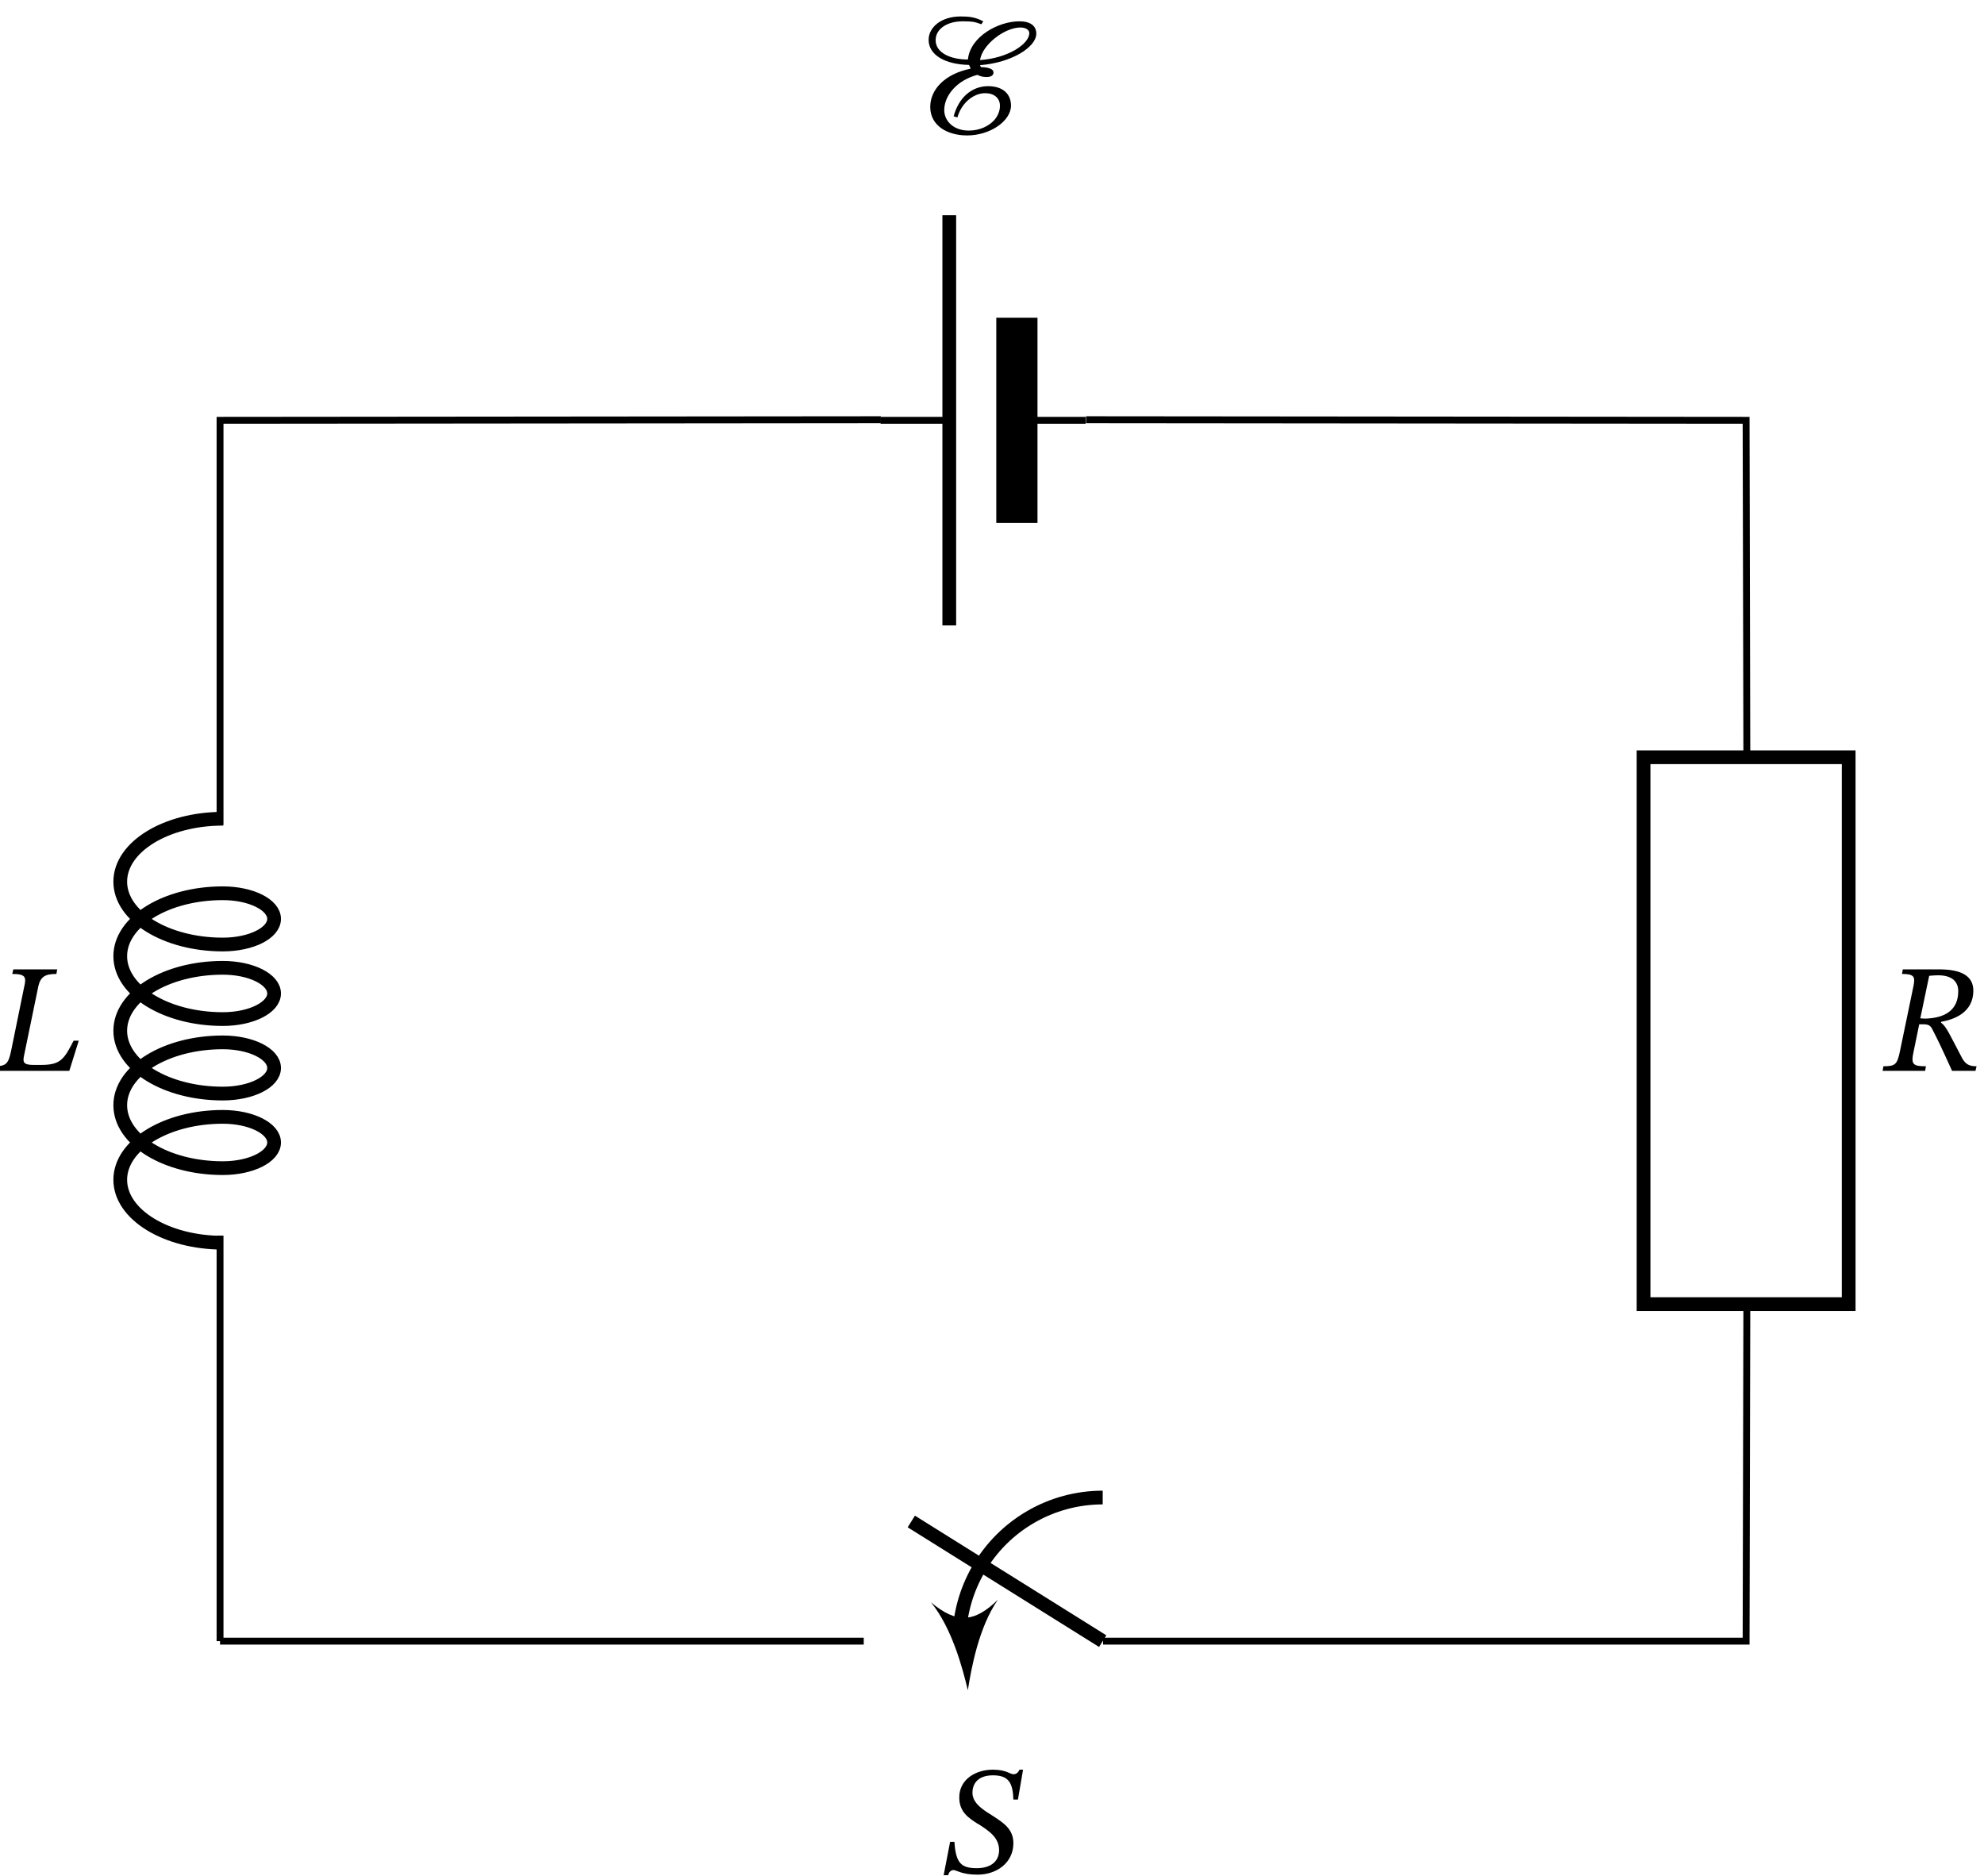
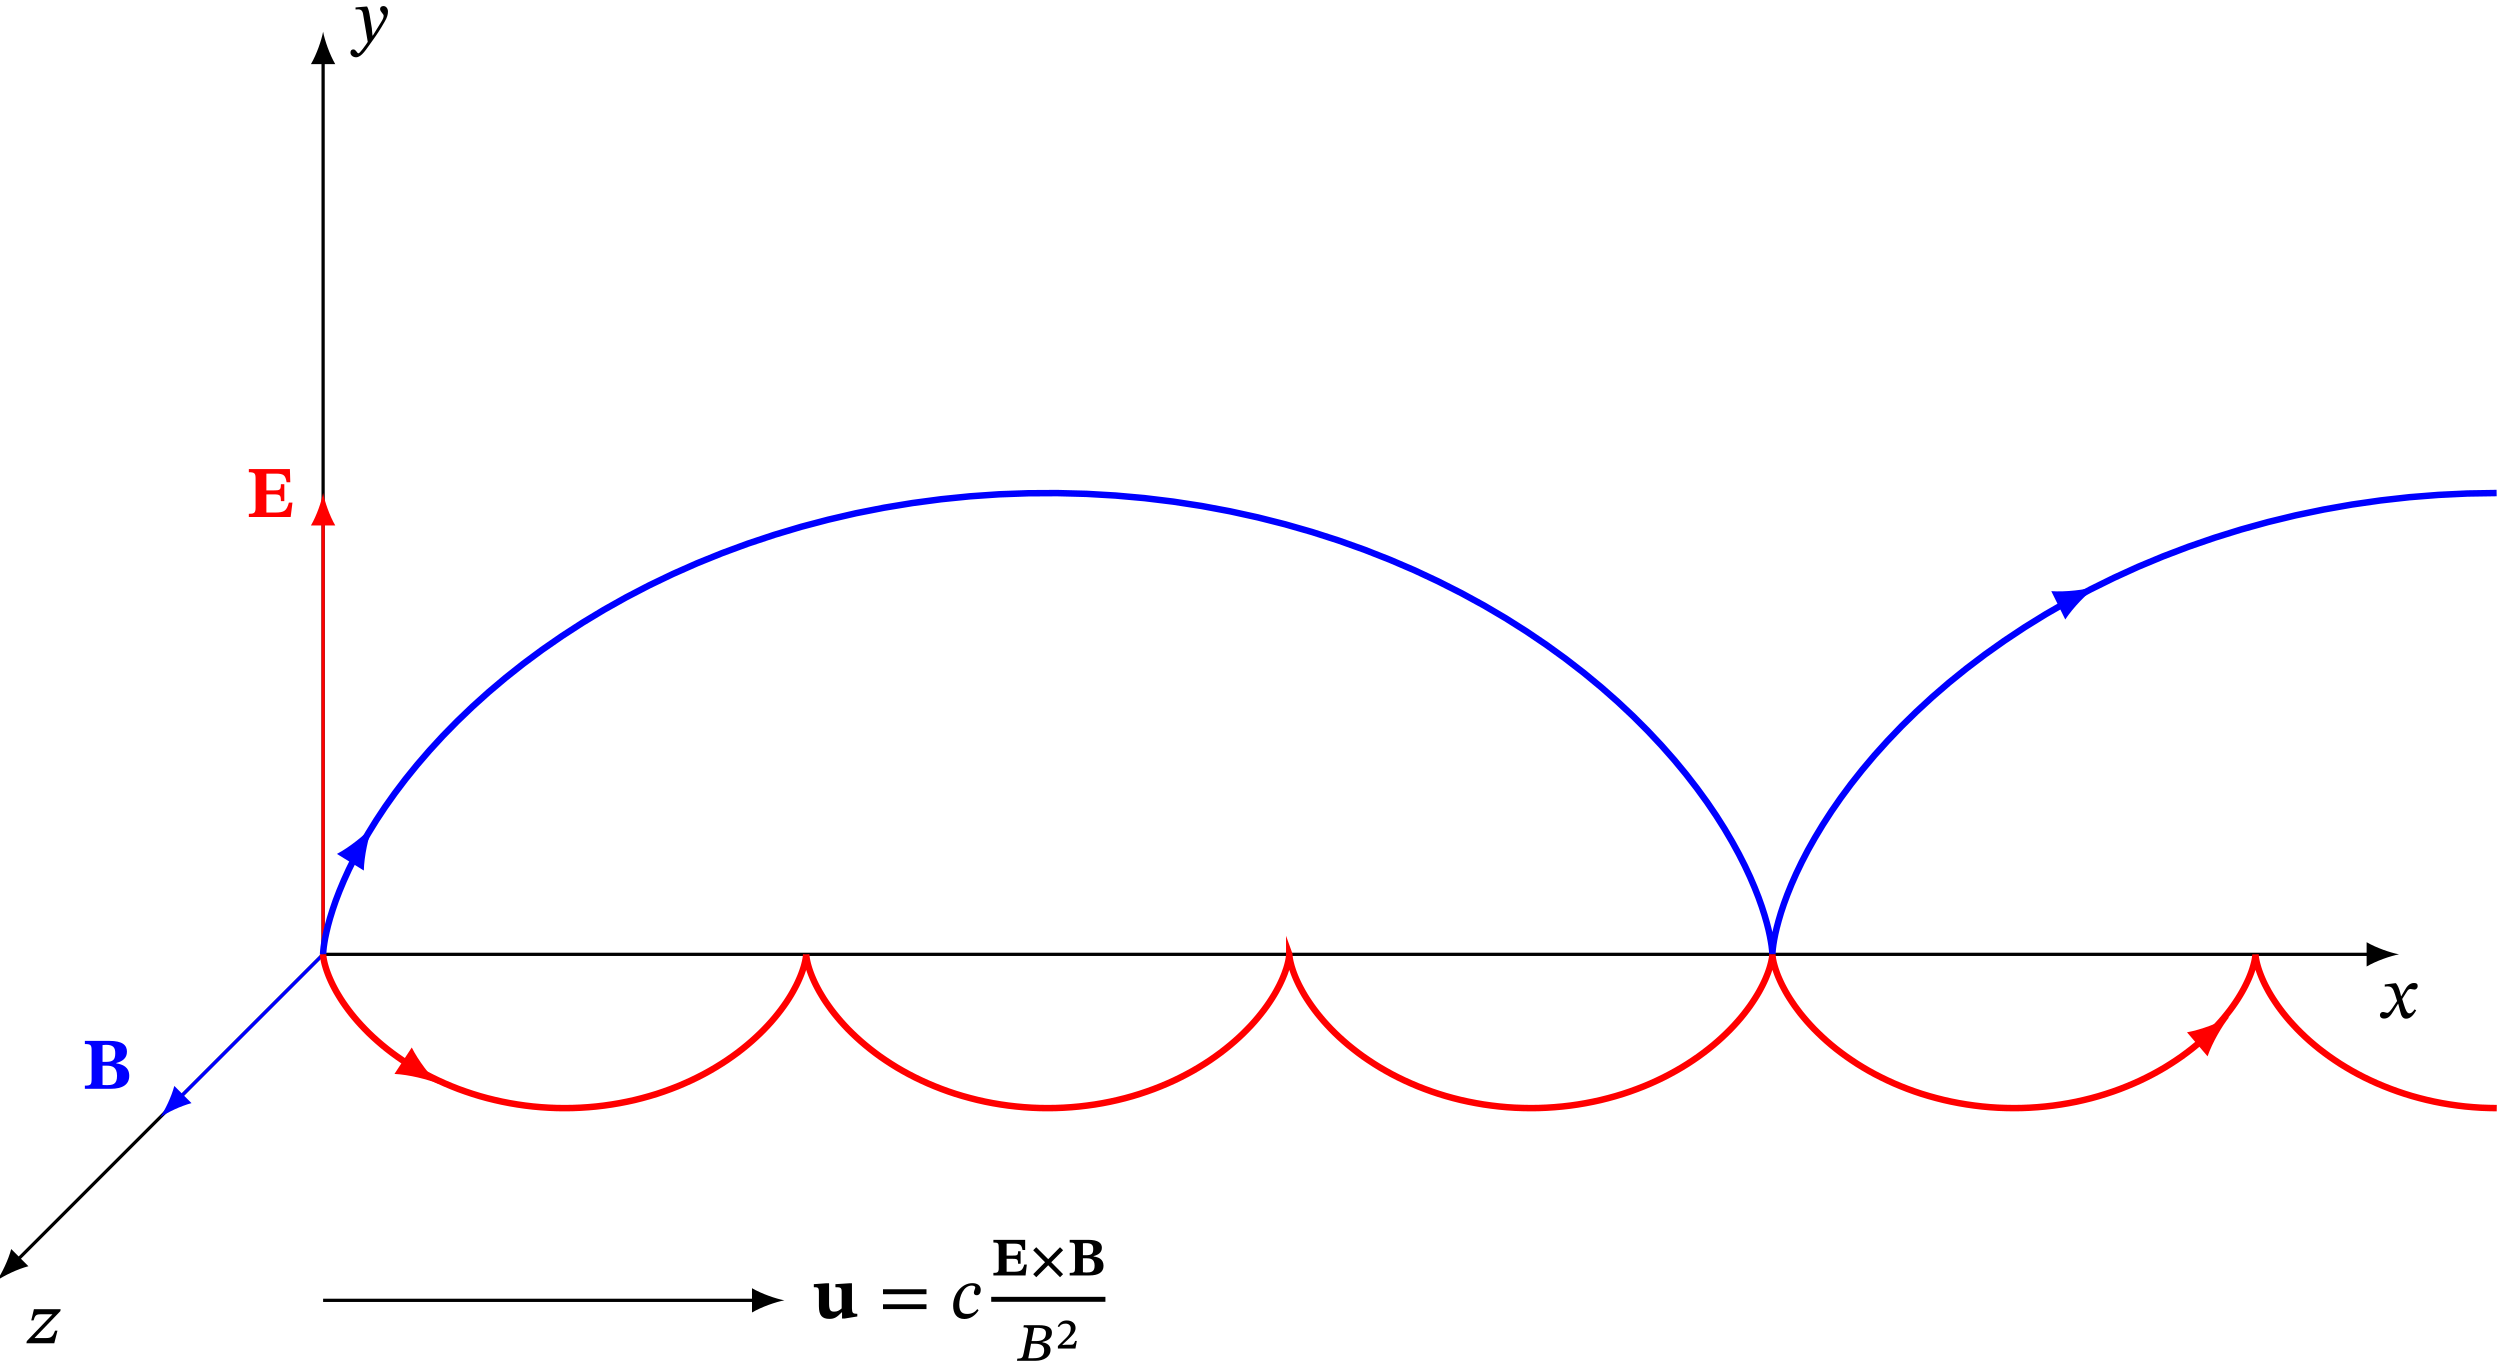
- <svg xmlns="http://www.w3.org/2000/svg" xmlns:xlink="http://www.w3.org/1999/xlink" width="115.164pt" height="108.892pt" viewBox="0 0 115.164 108.892" version="1.2">
+ <svg xmlns="http://www.w3.org/2000/svg" xmlns:xlink="http://www.w3.org/1999/xlink" width="307.231pt" height="167.482pt" viewBox="0 0 307.231 167.482" version="1.2">
  <defs>
    <g>
      <symbol overflow="visible" id="glyph0-0">
        <path style="stroke:none;" d="M 5.344 1.516 L 5.344 -7.047 L 0.094 -7.047 L 0.094 1.516 Z M 4.875 1.047 L 0.547 1.047 L 0.547 -6.578 L 4.875 -6.578 Z M 2.875 -1.531 L 2.875 -1.672 C 2.875 -2.641 4.312 -3.344 4.312 -4.656 C 4.312 -5.594 3.531 -6 2.656 -6 C 1.75 -6 1.125 -5.484 1.125 -4.766 C 1.125 -4.344 1.297 -4.141 1.594 -4.141 C 1.797 -4.141 1.984 -4.25 1.984 -4.531 C 1.984 -4.875 1.797 -4.875 1.797 -5.172 C 1.797 -5.453 2.047 -5.656 2.578 -5.656 C 3.141 -5.656 3.5 -5.344 3.5 -4.641 C 3.5 -3.25 2.516 -2.922 2.516 -1.766 L 2.516 -1.531 Z M 3.203 -0.438 C 3.203 -0.703 3.016 -0.953 2.703 -0.953 C 2.375 -0.953 2.172 -0.719 2.172 -0.438 C 2.172 -0.141 2.344 0.078 2.703 0.078 C 3.016 0.078 3.203 -0.141 3.203 -0.438 Z M 3.203 -0.438 " />
      </symbol>
      <symbol overflow="visible" id="glyph0-1">
-         <path style="stroke:none;" d="M 4.859 -1.75 L 4.562 -1.75 C 4.016 -0.703 3.828 -0.344 2.688 -0.344 L 2.266 -0.344 C 1.734 -0.344 1.594 -0.438 1.672 -0.828 L 2.5 -4.844 C 2.625 -5.484 2.922 -5.625 3.562 -5.625 L 3.609 -5.891 L 1.062 -5.891 L 1 -5.625 C 1.781 -5.625 1.828 -5.438 1.688 -4.859 L 0.922 -1.109 C 0.766 -0.391 0.625 -0.266 -0.062 -0.266 L -0.109 0 L 4.312 0 Z M 4.859 -1.75 " />
+         <path style="stroke:none;" d="M 2.25 -2.922 C 2.141 -3.625 2.078 -3.922 1.891 -4.266 L 1.75 -4.266 L 0.469 -4.156 L 0.469 -3.906 C 0.469 -3.906 0.656 -3.922 0.797 -3.922 C 1.344 -3.922 1.375 -3.484 1.438 -3.078 L 1.969 0.078 C 1.719 0.469 1 1.484 0.828 1.484 C 0.641 1.484 0.531 1 0.203 1 C -0.016 1 -0.156 1.125 -0.156 1.391 C -0.156 1.719 0.156 1.969 0.531 1.969 C 1.219 1.969 1.766 1 2.594 -0.141 C 3.062 -0.781 3.562 -1.547 4.047 -2.406 C 4.344 -2.891 4.453 -3.297 4.453 -3.641 C 4.453 -4.031 4.219 -4.328 3.891 -4.328 C 3.625 -4.328 3.484 -4.156 3.484 -3.969 C 3.484 -3.625 3.922 -3.375 3.922 -3.141 C 3.922 -2.938 3.844 -2.719 3.625 -2.375 L 2.594 -0.703 L 2.547 -0.703 L 2.469 -1.609 Z M 2.25 -2.922 " />
      </symbol>
      <symbol overflow="visible" id="glyph0-2">
-         <path style="stroke:none;" d="M 5.188 -4.656 C 5.188 -5.531 4.453 -5.891 3.203 -5.891 L 1.094 -5.891 L 1.047 -5.625 C 1.766 -5.625 1.812 -5.453 1.719 -4.953 L 0.922 -1.109 C 0.766 -0.359 0.641 -0.266 -0.031 -0.266 L -0.078 0 L 2.391 0 L 2.438 -0.266 C 1.672 -0.266 1.562 -0.375 1.719 -1.109 L 2.047 -2.703 L 2.25 -2.703 C 2.562 -2.703 2.688 -2.656 2.812 -2.406 C 3.094 -1.859 3.281 -1.484 3.953 0 L 5.312 0 L 5.375 -0.266 C 4.953 -0.266 4.75 -0.375 4.547 -0.719 C 3.812 -2.109 3.625 -2.578 3.312 -2.797 L 3.312 -2.844 C 4.094 -2.984 5.188 -3.391 5.188 -4.656 Z M 2.625 -5.516 C 2.828 -5.531 2.922 -5.547 3.141 -5.547 C 4.031 -5.547 4.312 -5.109 4.312 -4.625 C 4.312 -3.469 3.469 -3.062 2.391 -3.031 L 2.109 -3.047 Z M 2.625 -5.516 " />
+         <path style="stroke:none;" d="M 5.453 0 L 5.672 -1.766 L 5.234 -1.766 C 4.953 -0.781 4.703 -0.547 3.531 -0.547 L 2.469 -0.547 L 2.469 -2.781 L 3.281 -2.781 C 4.172 -2.781 4.25 -2.703 4.25 -1.953 L 4.672 -1.953 L 4.672 -4.031 L 4.25 -4.031 C 4.25 -3.328 4.172 -3.266 3.281 -3.266 L 2.469 -3.266 L 2.469 -5.328 L 3.656 -5.328 C 4.656 -5.328 4.812 -5.078 4.953 -4.266 L 5.406 -4.266 L 5.359 -5.891 L 0.312 -5.891 L 0.312 -5.5 C 1.047 -5.5 1.141 -5.359 1.141 -4.688 L 1.141 -1.125 C 1.141 -0.469 0.922 -0.391 0.312 -0.391 L 0.312 0 Z M 5.453 0 " />
      </symbol>
      <symbol overflow="visible" id="glyph0-3">
-         <path style="stroke:none;" d="M 4.531 -4.25 L 4.828 -5.984 L 4.625 -5.984 C 4.531 -5.797 4.422 -5.719 4.266 -5.719 C 4.078 -5.719 3.859 -5.984 3.078 -5.984 C 2.078 -5.984 1.125 -5.422 1.125 -4.375 C 1.125 -3.547 1.625 -3.203 2.219 -2.828 C 2.219 -2.828 2.219 -2.828 2.234 -2.828 C 2.859 -2.422 3.438 -2.047 3.438 -1.297 C 3.422 -0.594 2.875 -0.266 2.141 -0.266 C 1.234 -0.266 0.922 -0.562 0.844 -1.797 L 0.594 -1.797 L 0.219 0.141 L 0.484 0.141 C 0.516 -0.047 0.656 -0.156 0.781 -0.156 C 0.984 -0.156 1.25 0.109 2.188 0.109 C 3.297 0.109 4.266 -0.578 4.266 -1.719 C 4.266 -2.578 3.625 -2.938 2.984 -3.359 C 2.391 -3.719 1.891 -4.094 1.891 -4.641 C 1.891 -5.281 2.328 -5.656 3.078 -5.656 C 3.984 -5.656 4.234 -5.234 4.266 -4.25 Z M 4.531 -4.25 " />
+         <path style="stroke:none;" d="M 2.828 -2.672 L 2.797 -2.672 L 2.688 -3.125 C 2.562 -3.609 2.391 -4.016 2.172 -4.266 L 2.047 -4.266 L 0.797 -4.109 L 0.797 -3.844 C 0.797 -3.844 0.938 -3.875 1.078 -3.875 C 1.672 -3.891 1.828 -3.641 2.062 -2.891 L 2.312 -2.078 L 1.672 -1.125 C 1.312 -0.625 1.156 -0.625 1.125 -0.625 C 0.969 -0.625 0.75 -0.734 0.562 -0.734 C 0.344 -0.734 0.203 -0.531 0.203 -0.359 C 0.203 -0.141 0.344 0.078 0.719 0.078 C 1.266 0.078 1.562 -0.344 1.844 -0.812 L 2.422 -1.734 L 2.453 -1.734 L 2.688 -0.828 C 2.812 -0.25 3 0.094 3.422 0.094 C 4.031 0.094 4.406 -0.516 4.656 -0.922 L 4.469 -1.062 C 4.234 -0.734 4.062 -0.562 3.828 -0.562 C 3.547 -0.562 3.375 -0.891 3.125 -1.719 L 2.938 -2.328 L 3.484 -3.188 C 3.625 -3.438 3.766 -3.562 3.969 -3.562 C 4.078 -3.562 4.281 -3.484 4.438 -3.484 C 4.672 -3.484 4.844 -3.688 4.844 -3.906 C 4.844 -4.156 4.734 -4.297 4.391 -4.297 C 3.859 -4.297 3.5 -3.859 3.266 -3.422 Z M 2.828 -2.672 " />
+       </symbol>
+       <symbol overflow="visible" id="glyph0-4">
+         <path style="stroke:none;" d="M 3.922 -1.547 L 3.625 -1.547 C 3.344 -0.797 3.141 -0.641 2.516 -0.641 L 1.125 -0.641 L 1.125 -0.672 L 4.281 -3.953 L 4.312 -4.188 L 1.031 -4.188 L 0.703 -2.812 L 0.984 -2.812 C 1.172 -3.406 1.266 -3.562 1.844 -3.562 L 3.297 -3.562 L 3.297 -3.547 L 0.156 -0.266 L 0.109 0 L 3.531 0 Z M 3.922 -1.547 " />
+       </symbol>
+       <symbol overflow="visible" id="glyph0-5">
+         <path style="stroke:none;" d="M 3.484 0 C 4.953 0 5.766 -0.531 5.766 -1.594 C 5.766 -2.688 4.938 -3.016 4.172 -3.125 L 4.172 -3.172 C 4.938 -3.375 5.484 -3.766 5.484 -4.562 C 5.484 -5.359 4.953 -5.891 3.312 -5.891 L 0.312 -5.891 L 0.312 -5.5 C 1.016 -5.5 1.141 -5.406 1.141 -4.734 L 1.141 -1.203 C 1.141 -0.5 1.031 -0.391 0.312 -0.391 L 0.312 0 Z M 2.984 -0.453 C 2.797 -0.453 2.656 -0.453 2.484 -0.469 L 2.484 -2.844 L 3 -2.844 C 3.656 -2.844 4.266 -2.688 4.266 -1.594 C 4.266 -0.531 3.734 -0.453 2.984 -0.453 Z M 2.484 -5.375 C 2.656 -5.391 2.766 -5.406 2.906 -5.406 C 3.797 -5.406 4.047 -5.078 4.047 -4.375 C 4.047 -3.594 3.797 -3.312 2.922 -3.312 L 2.484 -3.312 Z M 2.484 -5.375 " />
+       </symbol>
+       <symbol overflow="visible" id="glyph0-6">
+         <path style="stroke:none;" d="M 2.016 0.094 C 2.625 0.094 2.938 -0.109 3.531 -0.719 L 3.562 -0.719 L 3.562 0.047 L 3.906 0.047 L 5.438 -0.203 L 5.438 -0.531 L 5.391 -0.531 C 4.906 -0.531 4.781 -0.641 4.781 -1.203 L 4.781 -4.281 L 4.438 -4.281 L 2.75 -4.172 L 2.75 -3.797 C 3.344 -3.797 3.516 -3.781 3.516 -3.25 L 3.516 -1.188 C 3.188 -0.922 2.984 -0.797 2.594 -0.797 C 2.219 -0.797 1.969 -0.891 1.969 -1.75 L 1.969 -4.281 L 1.578 -4.281 L 0.094 -4.172 L 0.094 -3.797 C 0.578 -3.797 0.719 -3.781 0.719 -3.219 L 0.719 -1.484 C 0.719 -0.312 1.125 0.094 2.016 0.094 Z M 2.016 0.094 " />
+       </symbol>
+       <symbol overflow="visible" id="glyph0-7">
+         <path style="stroke:none;" d="M 5.906 -2.938 L 5.906 -3.547 L 0.562 -3.547 L 0.562 -2.938 Z M 5.906 -1.109 L 5.906 -1.703 L 0.562 -1.703 L 0.562 -1.109 Z M 5.906 -1.109 " />
+       </symbol>
+       <symbol overflow="visible" id="glyph0-8">
+         <path style="stroke:none;" d="M 3.203 -1.109 C 2.938 -0.766 2.578 -0.516 1.969 -0.516 C 1.438 -0.516 0.984 -0.688 0.984 -1.656 C 0.984 -2.688 1.531 -4 2.516 -4 C 2.797 -4 2.953 -3.891 2.953 -3.766 C 2.953 -3.609 2.781 -3.359 2.781 -3.125 C 2.781 -2.938 2.906 -2.812 3.125 -2.812 C 3.453 -2.812 3.625 -3.109 3.625 -3.469 C 3.625 -4.047 3.172 -4.297 2.594 -4.297 C 1.312 -4.297 0.234 -3 0.234 -1.516 C 0.234 -0.609 0.641 0.109 1.609 0.109 C 2.406 0.109 3 -0.391 3.359 -0.969 Z M 3.203 -1.109 " />
      </symbol>
      <symbol overflow="visible" id="glyph1-0">
-         <path style="stroke:none;" d="" />
+         <path style="stroke:none;" d="M 3.562 1.016 L 3.562 -4.703 L 0.062 -4.703 L 0.062 1.016 Z M 3.25 0.688 L 0.359 0.688 L 0.359 -4.391 L 3.25 -4.391 Z M 1.922 -1.016 L 1.922 -1.109 C 1.922 -1.766 2.875 -2.234 2.875 -3.109 C 2.875 -3.734 2.359 -4 1.766 -4 C 1.172 -4 0.75 -3.656 0.75 -3.172 C 0.75 -2.891 0.875 -2.766 1.062 -2.766 C 1.203 -2.766 1.328 -2.844 1.328 -3.016 C 1.328 -3.25 1.203 -3.25 1.203 -3.453 C 1.203 -3.641 1.359 -3.781 1.719 -3.781 C 2.094 -3.781 2.344 -3.562 2.344 -3.094 C 2.344 -2.172 1.672 -1.953 1.672 -1.172 L 1.672 -1.016 Z M 2.141 -0.281 C 2.141 -0.469 2.016 -0.641 1.812 -0.641 C 1.578 -0.641 1.453 -0.484 1.453 -0.281 C 1.453 -0.094 1.562 0.047 1.797 0.047 C 2.016 0.047 2.141 -0.094 2.141 -0.281 Z M 2.141 -0.281 " />
      </symbol>
      <symbol overflow="visible" id="glyph1-1">
-         <path style="stroke:none;" d="M 4.156 -6.484 C 3.672 -6.734 3.328 -6.766 2.844 -6.766 C 1.719 -6.766 0.984 -6.141 0.984 -5.406 C 0.984 -4.531 1.938 -3.984 3.312 -3.953 C 3.359 -3.953 3.375 -3.812 3.422 -3.75 L 3.422 -3.734 C 1.938 -3.438 1.078 -2.531 1.078 -1.516 C 1.078 -0.422 2.078 0.141 3.219 0.141 C 4.562 0.141 5.766 -0.703 5.766 -1.594 C 5.766 -2.234 5.328 -2.719 4.438 -2.719 C 3.469 -2.719 2.719 -2.031 2.438 -0.969 L 2.656 -0.906 C 2.891 -1.75 3.594 -2.312 4.266 -2.312 C 4.781 -2.312 5.125 -2.031 5.125 -1.578 C 5.125 -1.297 5.016 -1 4.781 -0.734 C 4.469 -0.406 3.969 -0.141 3.312 -0.141 C 2.406 -0.141 1.891 -0.719 1.891 -1.328 C 1.891 -2.172 2.625 -3.062 3.812 -3.375 C 3.969 -3.297 4.125 -3.25 4.344 -3.25 C 4.578 -3.25 4.75 -3.328 4.75 -3.516 C 4.75 -3.719 4.469 -3.812 4.016 -3.828 C 4 -3.859 3.984 -3.891 3.969 -3.938 C 5.797 -4.078 7.234 -4.984 7.234 -5.766 C 7.234 -6.234 6.875 -6.484 6.25 -6.484 C 5.031 -6.484 3.391 -5.594 3.266 -4.266 C 2.25 -4.266 1.391 -4.656 1.391 -5.391 C 1.391 -6.016 2.016 -6.484 2.969 -6.484 C 3.516 -6.484 3.672 -6.453 4.047 -6.312 Z M 6.828 -5.797 C 6.828 -5.172 5.594 -4.344 3.969 -4.234 C 4.094 -5.125 5.391 -6.125 6.312 -6.125 C 6.609 -6.125 6.828 -6 6.828 -5.797 Z M 6.828 -5.797 " />
+         <path style="stroke:none;" d="M 4.219 0 L 4.375 -1.344 L 4.062 -1.344 C 3.844 -0.625 3.656 -0.453 2.719 -0.453 L 1.891 -0.453 L 1.891 -2.047 L 2.531 -2.047 C 3.219 -2.047 3.297 -2 3.297 -1.438 L 3.609 -1.438 L 3.609 -2.969 L 3.297 -2.969 C 3.297 -2.453 3.219 -2.438 2.531 -2.438 L 1.891 -2.438 L 1.891 -3.906 L 2.828 -3.906 C 3.609 -3.906 3.734 -3.703 3.844 -3.125 L 4.172 -3.125 L 4.172 -4.375 L 0.266 -4.375 L 0.266 -4.047 C 0.844 -4.047 0.922 -3.953 0.922 -3.453 L 0.922 -0.859 C 0.922 -0.375 0.75 -0.312 0.266 -0.312 L 0.266 0 Z M 4.219 0 " />
+       </symbol>
+       <symbol overflow="visible" id="glyph1-2">
+         <path style="stroke:none;" d="M 0.562 -3.094 L 2.016 -1.625 L 0.562 -0.156 L 0.938 0.219 L 2.406 -1.25 L 3.859 0.219 L 4.234 -0.156 L 2.781 -1.625 L 4.234 -3.094 L 3.859 -3.469 L 2.406 -2 L 0.938 -3.469 Z M 0.562 -3.094 " />
+       </symbol>
+       <symbol overflow="visible" id="glyph1-3">
+         <path style="stroke:none;" d="M 2.688 0 C 3.797 0 4.422 -0.391 4.422 -1.172 C 4.422 -2.016 3.797 -2.25 3.203 -2.328 L 3.203 -2.375 C 3.781 -2.531 4.219 -2.812 4.219 -3.406 C 4.219 -3.969 3.797 -4.375 2.531 -4.375 L 0.266 -4.375 L 0.266 -4.047 C 0.812 -4.047 0.922 -3.984 0.922 -3.484 L 0.922 -0.906 C 0.922 -0.391 0.828 -0.312 0.266 -0.312 L 0.266 0 Z M 2.297 -0.359 C 2.156 -0.359 2.031 -0.375 1.891 -0.391 L 1.891 -2.109 L 2.312 -2.109 C 2.844 -2.109 3.328 -2.016 3.328 -1.188 C 3.328 -0.438 2.891 -0.359 2.297 -0.359 Z M 1.891 -3.953 C 2.031 -3.969 2.125 -3.969 2.234 -3.969 C 2.953 -3.969 3.156 -3.766 3.156 -3.25 C 3.156 -2.672 2.969 -2.484 2.25 -2.484 L 1.891 -2.484 Z M 1.891 -3.953 " />
+       </symbol>
+       <symbol overflow="visible" id="glyph1-4">
+         <path style="stroke:none;" d="M 3.219 -2.328 C 3.906 -2.469 4.375 -2.766 4.375 -3.469 C 4.375 -4.062 3.891 -4.375 2.781 -4.375 L 0.922 -4.375 L 0.875 -4.109 C 1.406 -4.109 1.516 -4.047 1.406 -3.484 L 0.906 -0.938 C 0.797 -0.359 0.688 -0.266 0.125 -0.266 L 0.078 0 L 2.328 0 C 3.422 0 4.203 -0.516 4.203 -1.344 C 4.203 -1.922 3.719 -2.203 3.219 -2.266 Z M 1.812 -2.094 L 2.359 -2.094 C 2.938 -2.094 3.422 -1.891 3.422 -1.312 C 3.422 -0.359 2.609 -0.312 2.016 -0.312 L 1.469 -0.312 Z M 1.875 -2.422 L 2.188 -4.047 L 2.625 -4.047 C 3.266 -4.047 3.641 -3.875 3.641 -3.422 C 3.641 -2.859 3.422 -2.422 2.406 -2.422 Z M 1.875 -2.422 " />
+       </symbol>
+       <symbol overflow="visible" id="glyph2-0">
+         <path style="stroke:none;" d="M 2.969 0.844 L 2.969 -3.906 L 0.047 -3.906 L 0.047 0.844 Z M 2.703 0.578 L 0.297 0.578 L 0.297 -3.656 L 2.703 -3.656 Z M 1.594 -0.844 L 1.594 -0.922 C 1.594 -1.469 2.391 -1.859 2.391 -2.594 C 2.391 -3.109 1.969 -3.328 1.469 -3.328 C 0.969 -3.328 0.625 -3.047 0.625 -2.641 C 0.625 -2.406 0.719 -2.297 0.875 -2.297 C 1 -2.297 1.109 -2.359 1.109 -2.516 C 1.109 -2.703 1 -2.719 1 -2.875 C 1 -3.031 1.141 -3.141 1.438 -3.141 C 1.75 -3.141 1.953 -2.969 1.953 -2.578 C 1.953 -1.812 1.391 -1.625 1.391 -0.984 L 1.391 -0.844 Z M 1.781 -0.234 C 1.781 -0.391 1.688 -0.531 1.5 -0.531 C 1.328 -0.531 1.219 -0.406 1.219 -0.234 C 1.219 -0.078 1.312 0.047 1.5 0.047 C 1.688 0.047 1.781 -0.078 1.781 -0.234 Z M 1.781 -0.234 " />
+       </symbol>
+       <symbol overflow="visible" id="glyph2-1">
+         <path style="stroke:none;" d="M 2.594 -0.938 L 2.391 -0.938 C 2.25 -0.578 2.188 -0.469 1.891 -0.469 L 1.25 -0.469 L 0.828 -0.438 L 0.828 -0.484 L 1.453 -1.062 C 2.031 -1.609 2.438 -2 2.438 -2.516 C 2.438 -3.109 1.984 -3.453 1.344 -3.453 C 0.797 -3.453 0.438 -3.156 0.25 -2.719 L 0.406 -2.641 C 0.578 -2.922 0.828 -3.062 1.219 -3.062 C 1.625 -3.062 1.844 -2.812 1.844 -2.484 C 1.844 -1.875 1.578 -1.578 0.953 -0.984 L 0.266 -0.312 L 0.266 0 L 2.422 0 Z M 2.594 -0.938 " />
      </symbol>
    </g>
    <clipPath id="clip1">
-       <path d="M 109 56 L 114.746 56 L 114.746 63 L 109 63 Z M 109 56 " />
+       <path d="M 124 162 L 130 162 L 130 167.223 L 124 167.223 Z M 124 162 " />
    </clipPath>
    <clipPath id="clip2">
-       <path d="M 54 102 L 60 102 L 60 108.84 L 54 108.84 Z M 54 102 " />
+       <path d="M 28 49 L 306.848 49 L 306.848 129 L 28 129 Z M 28 49 " />
+     </clipPath>
+     <clipPath id="clip3">
+       <path d="M 28 106 L 306.848 106 L 306.848 148 L 28 148 Z M 28 106 " />
    </clipPath>
  </defs>
  <g id="surface1">
-     <path style="fill:none;stroke-width:0.399;stroke-linecap:butt;stroke-linejoin:miter;stroke:rgb(0%,0%,0%);stroke-opacity:1;stroke-miterlimit:10;" d="M 0 -0.002 L 0 23.537 M 0 47.362 L 0 70.866 L 38.356 70.901 M 50.266 70.901 L 88.582 70.866 L 88.625 51.33 M 88.625 19.569 L 88.582 -0.002 L 51.258 -0.002 M 37.364 -0.002 L 0 -0.002 Z M 37.364 -0.002 " transform="matrix(1,0,0,-1,12.773,95.264)" />
-     <path style="fill:none;stroke-width:0.797;stroke-linecap:butt;stroke-linejoin:bevel;stroke:rgb(0%,0%,0%);stroke-opacity:1;stroke-miterlimit:10;" d="M 0.161 23.127 C -3.128 23.127 -5.793 24.764 -5.793 26.78 C -5.793 28.795 -3.128 30.432 0.161 30.432 C 1.801 30.432 3.137 29.764 3.137 28.944 C 3.137 28.123 1.801 27.455 0.161 27.455 C -3.128 27.455 -5.793 29.088 -5.793 31.108 C -5.793 33.123 -3.128 34.756 0.161 34.756 C 1.801 34.756 3.137 34.092 3.137 33.268 C 3.137 32.448 1.801 31.784 0.161 31.784 C -3.128 31.784 -5.793 33.416 -5.793 35.432 C -5.793 37.452 -3.128 39.084 0.161 39.084 C 1.801 39.084 3.137 38.416 3.137 37.596 C 3.137 36.776 1.801 36.108 0.161 36.108 C -3.128 36.108 -5.793 37.744 -5.793 39.76 C -5.793 41.776 -3.128 43.412 0.161 43.412 C 1.801 43.412 3.137 42.744 3.137 41.924 C 3.137 41.1 1.801 40.436 0.161 40.436 C -3.128 40.436 -5.793 42.069 -5.793 44.084 C -5.793 46.104 -3.128 47.737 0.161 47.737 " transform="matrix(1,0,0,-1,12.773,95.264)" />
+     <path style="fill:none;stroke-width:0.399;stroke-linecap:butt;stroke-linejoin:miter;stroke:rgb(0%,0%,0%);stroke-opacity:1;stroke-miterlimit:10;" d="M 0.002 0.001 L 0.002 109.798 " transform="matrix(1,0,0,-1,39.7055,117.282)" />
+     <path style=" stroke:none;fill-rule:nonzero;fill:rgb(0%,0%,0%);fill-opacity:1;" d="M 39.707 3.895 C 39.508 4.957 38.91 6.688 38.211 7.883 L 41.199 7.883 C 40.504 6.688 39.906 4.957 39.707 3.895 " />
    <g style="fill:rgb(0%,0%,0%);fill-opacity:1;">
-       <use xlink:href="#glyph0-1" x="-0.288" y="62.161" />
+       <use xlink:href="#glyph0-1" x="43.225" y="5.071" />
    </g>
-     <path style="fill:none;stroke-width:0.399;stroke-linecap:butt;stroke-linejoin:miter;stroke:rgb(0%,0%,0%);stroke-opacity:1;stroke-miterlimit:10;" d="M 46.254 70.866 L 50.243 70.866 M 42.329 70.866 L 38.34 70.866 " transform="matrix(1,0,0,-1,12.773,95.264)" />
-     <path style="fill:none;stroke-width:0.797;stroke-linecap:butt;stroke-linejoin:miter;stroke:rgb(0%,0%,0%);stroke-opacity:1;stroke-miterlimit:10;" d="M 42.329 82.772 L 42.329 58.959 " transform="matrix(1,0,0,-1,12.773,95.264)" />
-     <path style="fill:none;stroke-width:2.391;stroke-linecap:butt;stroke-linejoin:miter;stroke:rgb(0%,0%,0%);stroke-opacity:1;stroke-miterlimit:10;" d="M 46.254 76.819 L 46.254 64.912 " transform="matrix(1,0,0,-1,12.773,95.264)" />
+     <path style="fill:none;stroke-width:0.399;stroke-linecap:butt;stroke-linejoin:miter;stroke:rgb(100%,0%,0%);stroke-opacity:1;stroke-miterlimit:10;" d="M 0.002 0.001 L 0.002 53.106 " transform="matrix(1,0,0,-1,39.7055,117.282)" />
+     <path style=" stroke:none;fill-rule:nonzero;fill:rgb(100%,0%,0%);fill-opacity:1;" d="M 39.707 60.59 C 39.508 61.652 38.91 63.379 38.211 64.574 L 41.199 64.574 C 40.504 63.379 39.906 61.652 39.707 60.59 " />
+     <g style="fill:rgb(100%,0%,0%);fill-opacity:1;">
+       <use xlink:href="#glyph0-2" x="30.268" y="63.535" />
+     </g>
+     <path style="fill:none;stroke-width:0.399;stroke-linecap:butt;stroke-linejoin:miter;stroke:rgb(0%,0%,0%);stroke-opacity:1;stroke-miterlimit:10;" d="M 0.002 0.001 L 251.533 0.001 " transform="matrix(1,0,0,-1,39.7055,117.282)" />
+     <path style=" stroke:none;fill-rule:nonzero;fill:rgb(0%,0%,0%);fill-opacity:1;" d="M 294.824 117.281 C 293.762 117.082 292.035 116.484 290.84 115.789 L 290.84 118.777 C 292.035 118.078 293.762 117.48 294.824 117.281 " />
    <g style="fill:rgb(0%,0%,0%);fill-opacity:1;">
-       <use xlink:href="#glyph1-1" x="52.919" y="7.721" />
+       <use xlink:href="#glyph0-3" x="292.272" y="125.097" />
    </g>
-     <path style="fill:none;stroke-width:0.797;stroke-linecap:butt;stroke-linejoin:miter;stroke:rgb(0%,0%,0%);stroke-opacity:1;stroke-miterlimit:10;" d="M 82.629 19.561 L 82.629 51.307 L 94.536 51.307 L 94.536 19.561 Z M 82.629 19.561 " transform="matrix(1,0,0,-1,12.773,95.264)" />
+     <path style="fill:none;stroke-width:0.399;stroke-linecap:butt;stroke-linejoin:miter;stroke:rgb(0%,0%,0%);stroke-opacity:1;stroke-miterlimit:10;" d="M 0.002 0.001 L -37.553 -37.55 " transform="matrix(1,0,0,-1,39.7055,117.282)" />
+     <path style=" stroke:none;fill-rule:nonzero;fill:rgb(0%,0%,0%);fill-opacity:1;" d="M -0.383 157.371 C 0.512 156.758 2.152 155.961 3.492 155.609 L 1.379 153.496 C 1.027 154.832 0.227 156.477 -0.383 157.371 " />
+     <g style="fill:rgb(0%,0%,0%);fill-opacity:1;">
+       <use xlink:href="#glyph0-4" x="3.138" y="165.078" />
+     </g>
+     <path style="fill:none;stroke-width:0.399;stroke-linecap:butt;stroke-linejoin:miter;stroke:rgb(0%,0%,100%);stroke-opacity:1;stroke-miterlimit:10;" d="M 0.002 0.001 L -17.506 -17.507 " transform="matrix(1,0,0,-1,39.7055,117.282)" />
+     <path style=" stroke:none;fill-rule:nonzero;fill:rgb(0%,0%,100%);fill-opacity:1;" d="M 19.66 137.324 C 20.555 136.715 22.199 135.918 23.535 135.566 L 21.422 133.453 C 21.07 134.789 20.273 136.434 19.66 137.324 " />
+     <g style="fill:rgb(0%,0%,100%);fill-opacity:1;">
+       <use xlink:href="#glyph0-5" x="10.117" y="133.807" />
+     </g>
+     <path style="fill:none;stroke-width:0.399;stroke-linecap:butt;stroke-linejoin:miter;stroke:rgb(0%,0%,0%);stroke-opacity:1;stroke-miterlimit:10;" d="M 0.002 -42.519 L 53.107 -42.519 " transform="matrix(1,0,0,-1,39.7055,117.282)" />
+     <path style=" stroke:none;fill-rule:nonzero;fill:rgb(0%,0%,0%);fill-opacity:1;" d="M 96.398 159.801 C 95.336 159.602 93.609 159.004 92.414 158.309 L 92.414 161.297 C 93.609 160.598 95.336 160 96.398 159.801 " />
+     <g style="fill:rgb(0%,0%,0%);fill-opacity:1;">
+       <use xlink:href="#glyph0-6" x="99.918" y="161.987" />
+     </g>
+     <g style="fill:rgb(0%,0%,0%);fill-opacity:1;">
+       <use xlink:href="#glyph0-7" x="107.952" y="161.987" />
+     </g>
+     <g style="fill:rgb(0%,0%,0%);fill-opacity:1;">
+       <use xlink:href="#glyph0-8" x="116.901" y="161.987" />
+     </g>
+     <g style="fill:rgb(0%,0%,0%);fill-opacity:1;">
+       <use xlink:href="#glyph1-1" x="121.814" y="156.742" />
+       <use xlink:href="#glyph1-2" x="126.41" y="156.742" />
+       <use xlink:href="#glyph1-3" x="131.192" y="156.742" />
+     </g>
+     <path style="fill:none;stroke-width:0.61;stroke-linecap:butt;stroke-linejoin:miter;stroke:rgb(0%,0%,0%);stroke-opacity:1;stroke-miterlimit:10;" d="M -0.001 -0.002 L 14.034 -0.002 " transform="matrix(1,0,0,-1,121.8135,159.674)" />
    <g clip-path="url(#clip1)" clip-rule="nonzero">
      <g style="fill:rgb(0%,0%,0%);fill-opacity:1;">
-         <use xlink:href="#glyph0-2" x="109.357" y="62.161" />
+         <use xlink:href="#glyph1-4" x="124.898" y="167.232" />
      </g>
    </g>
-     <path style="fill:none;stroke-width:0.797;stroke-linecap:butt;stroke-linejoin:miter;stroke:rgb(0%,0%,0%);stroke-opacity:1;stroke-miterlimit:10;" d="M 51.235 -0.002 L 40.125 6.944 " transform="matrix(1,0,0,-1,12.773,95.264)" />
-     <path style="fill:none;stroke-width:0.797;stroke-linecap:butt;stroke-linejoin:bevel;stroke:rgb(0%,0%,0%);stroke-opacity:1;stroke-miterlimit:10;" d="M 51.235 8.334 C 48.258 8.334 45.508 6.744 44.02 4.166 C 43.313 2.944 42.938 1.58 42.907 0.205 " transform="matrix(1,0,0,-1,12.773,95.264)" />
-     <path style=" stroke:none;fill-rule:nonzero;fill:rgb(0%,0%,0%);fill-opacity:1;" d="M 56.18 98.113 C 56.387 96.809 56.816 94.461 57.922 92.863 C 56.547 94.211 55.512 94.25 54.039 93.012 C 55.266 94.52 55.871 96.832 56.18 98.113 Z M 56.18 98.113 " />
+     <g style="fill:rgb(0%,0%,0%);fill-opacity:1;">
+       <use xlink:href="#glyph2-1" x="129.74" y="165.726" />
+     </g>
    <g clip-path="url(#clip2)" clip-rule="nonzero">
-       <g style="fill:rgb(0%,0%,0%);fill-opacity:1;">
-         <use xlink:href="#glyph0-3" x="54.557" y="108.711" />
-       </g>
+       <path style="fill:none;stroke-width:0.797;stroke-linecap:butt;stroke-linejoin:miter;stroke:rgb(0%,0%,100%);stroke-opacity:1;stroke-miterlimit:10;" d="M 0.002 0.001 L 0.002 0.059 L 0.009 0.227 L 0.033 0.509 L 0.076 0.903 L 0.15 1.407 L 0.255 2.016 L 0.408 2.735 L 0.603 3.552 L 0.857 4.47 L 1.173 5.485 L 1.552 6.591 L 2.009 7.782 L 2.541 9.055 L 3.154 10.407 L 3.857 11.829 L 4.65 13.317 L 5.545 14.868 L 6.533 16.47 L 7.627 18.122 L 8.826 19.813 L 10.134 21.54 L 11.552 23.29 L 13.08 25.063 L 14.72 26.848 L 16.478 28.641 L 18.345 30.43 L 20.326 32.216 L 22.419 33.981 L 24.623 35.727 L 26.939 37.442 L 29.361 39.118 L 31.884 40.755 L 34.513 42.341 L 37.24 43.872 L 40.064 45.341 L 42.974 46.739 L 45.974 48.067 L 49.052 49.313 L 52.209 50.477 L 55.435 51.552 L 58.728 52.536 L 62.08 53.419 L 65.486 54.208 L 68.935 54.887 L 72.423 55.462 L 75.947 55.93 L 79.498 56.29 L 83.068 56.536 L 86.646 56.665 L 90.232 56.684 L 93.814 56.591 L 97.388 56.384 L 100.943 56.067 L 104.478 55.637 L 107.978 55.098 L 111.443 54.45 L 114.865 53.7 L 118.236 52.848 L 121.548 51.899 L 124.798 50.856 L 127.978 49.723 L 131.087 48.501 L 134.111 47.204 L 137.056 45.825 L 139.908 44.38 L 142.669 42.872 L 145.33 41.305 L 147.892 39.684 L 150.349 38.02 L 152.701 36.317 L 154.943 34.583 L 157.076 32.821 L 159.095 31.044 L 161.002 29.255 L 162.794 27.462 L 164.474 25.673 L 166.044 23.895 L 167.498 22.134 L 168.841 20.399 L 170.08 18.696 L 171.209 17.032 L 172.236 15.411 L 173.158 13.841 L 173.986 12.333 L 174.72 10.887 L 175.365 9.509 L 175.923 8.208 L 176.404 6.989 L 176.81 5.852 L 177.146 4.805 L 177.419 3.856 L 177.638 3.005 L 177.802 2.251 L 177.923 1.602 L 178.009 1.063 L 178.06 0.634 L 178.091 0.313 L 178.103 0.102 L 178.107 0.009 L 178.107 0.024 L 178.111 0.157 L 178.13 0.399 L 178.166 0.755 L 178.228 1.223 L 178.322 1.798 L 178.455 2.477 L 178.638 3.262 L 178.873 4.145 L 179.162 5.126 L 179.521 6.2 L 179.951 7.364 L 180.455 8.61 L 181.041 9.934 L 181.712 11.333 L 182.474 12.802 L 183.334 14.329 L 184.291 15.915 L 185.349 17.552 L 186.509 19.227 L 187.779 20.942 L 189.162 22.688 L 190.65 24.454 L 192.255 26.235 L 193.97 28.028 L 195.798 29.817 L 197.74 31.606 L 199.794 33.38 L 201.962 35.13 L 204.24 36.856 L 206.627 38.548 L 209.115 40.2 L 211.709 41.805 L 214.4 43.352 L 217.193 44.844 L 220.072 46.266 L 223.044 47.622 L 226.095 48.895 L 229.228 50.087 L 232.431 51.192 L 235.701 52.208 L 239.033 53.13 L 242.419 53.95 L 245.853 54.665 L 249.33 55.278 L 252.845 55.782 L 256.384 56.18 L 259.947 56.462 L 263.525 56.634 L 267.111 56.692 " transform="matrix(1,0,0,-1,39.7055,117.282)" />
    </g>
+     <path style=" stroke:none;fill-rule:nonzero;fill:rgb(0%,0%,100%);fill-opacity:1;" d="M 45.781 101.555 C 44.832 102.594 42.992 104.098 41.406 104.941 L 44.711 106.984 C 44.754 105.184 45.273 102.867 45.781 101.555 " />
+     <path style=" stroke:none;fill-rule:nonzero;fill:rgb(0%,0%,100%);fill-opacity:1;" d="M 257.59 72.098 C 256.238 72.477 253.879 72.773 252.086 72.648 L 253.805 76.133 C 254.797 74.633 256.465 72.941 257.59 72.098 " />
+     <g clip-path="url(#clip3)" clip-rule="nonzero">
+       <path style="fill:none;stroke-width:0.797;stroke-linecap:butt;stroke-linejoin:miter;stroke:rgb(100%,0%,0%);stroke-opacity:1;stroke-miterlimit:10;" d="M 0.002 0.001 L 0.002 -0.05 L 0.005 -0.113 L 0.013 -0.198 L 0.029 -0.312 L 0.048 -0.448 L 0.076 -0.609 L 0.111 -0.792 L 0.154 -0.995 L 0.212 -1.226 L 0.283 -1.476 L 0.365 -1.749 L 0.462 -2.038 L 0.576 -2.351 L 0.705 -2.683 L 0.853 -3.03 L 1.017 -3.394 L 1.201 -3.777 L 1.408 -4.175 L 1.63 -4.585 L 1.88 -5.007 L 2.146 -5.441 L 2.439 -5.89 L 2.755 -6.343 L 3.095 -6.808 L 3.455 -7.277 L 3.841 -7.753 L 4.255 -8.234 L 4.693 -8.718 L 5.154 -9.202 L 5.638 -9.691 L 6.15 -10.175 L 6.689 -10.659 L 7.248 -11.14 L 7.834 -11.616 L 8.447 -12.089 L 9.08 -12.55 L 9.74 -13.007 L 10.419 -13.452 L 11.123 -13.886 L 11.849 -14.312 L 12.599 -14.722 L 13.365 -15.116 L 14.154 -15.499 L 14.962 -15.866 L 15.791 -16.214 L 16.63 -16.546 L 17.494 -16.855 L 18.369 -17.148 L 19.259 -17.421 L 20.162 -17.671 L 21.08 -17.898 L 22.005 -18.105 L 22.943 -18.288 L 23.888 -18.448 L 24.841 -18.585 L 25.802 -18.698 L 26.767 -18.784 L 27.736 -18.847 L 28.709 -18.886 L 29.681 -18.898 L 30.654 -18.886 L 31.627 -18.847 L 32.595 -18.784 L 33.56 -18.698 L 34.521 -18.585 L 35.474 -18.448 L 36.419 -18.288 L 37.357 -18.105 L 38.283 -17.902 L 39.201 -17.671 L 40.103 -17.421 L 40.994 -17.152 L 41.869 -16.859 L 42.732 -16.546 L 43.576 -16.218 L 44.4 -15.866 L 45.209 -15.503 L 45.998 -15.12 L 46.767 -14.726 L 47.513 -14.316 L 48.24 -13.89 L 48.943 -13.456 L 49.627 -13.011 L 50.283 -12.554 L 50.919 -12.093 L 51.529 -11.62 L 52.115 -11.144 L 52.677 -10.663 L 53.212 -10.179 L 53.724 -9.695 L 54.212 -9.206 L 54.673 -8.722 L 55.111 -8.238 L 55.521 -7.757 L 55.908 -7.28 L 56.271 -6.812 L 56.611 -6.347 L 56.927 -5.894 L 57.22 -5.445 L 57.49 -5.011 L 57.736 -4.585 L 57.959 -4.175 L 58.166 -3.78 L 58.349 -3.398 L 58.513 -3.034 L 58.662 -2.683 L 58.791 -2.355 L 58.904 -2.042 L 59.002 -1.749 L 59.087 -1.48 L 59.154 -1.226 L 59.212 -0.999 L 59.259 -0.792 L 59.294 -0.609 L 59.322 -0.448 L 59.341 -0.312 L 59.353 -0.202 L 59.361 -0.113 L 59.365 -0.05 L 59.369 -0.011 L 59.369 0.001 L 59.369 -0.011 L 59.373 -0.05 L 59.377 -0.113 L 59.384 -0.198 L 59.396 -0.312 L 59.416 -0.445 L 59.443 -0.605 L 59.478 -0.788 L 59.525 -0.995 L 59.58 -1.226 L 59.65 -1.476 L 59.732 -1.745 L 59.83 -2.038 L 59.943 -2.351 L 60.072 -2.679 L 60.22 -3.027 L 60.384 -3.394 L 60.568 -3.773 L 60.775 -4.171 L 60.998 -4.581 L 61.248 -5.003 L 61.513 -5.441 L 61.806 -5.886 L 62.123 -6.339 L 62.459 -6.804 L 62.822 -7.273 L 63.209 -7.749 L 63.619 -8.23 L 64.056 -8.714 L 64.517 -9.202 L 65.005 -9.687 L 65.517 -10.171 L 66.052 -10.655 L 66.615 -11.136 L 67.201 -11.613 L 67.81 -12.085 L 68.443 -12.55 L 69.103 -13.003 L 69.783 -13.448 L 70.486 -13.886 L 71.212 -14.308 L 71.959 -14.718 L 72.728 -15.116 L 73.517 -15.495 L 74.326 -15.863 L 75.15 -16.21 L 75.994 -16.542 L 76.853 -16.855 L 77.728 -17.148 L 78.619 -17.417 L 79.525 -17.667 L 80.439 -17.898 L 81.365 -18.105 L 82.302 -18.288 L 83.252 -18.448 L 84.205 -18.585 L 85.162 -18.695 L 86.13 -18.784 L 87.099 -18.847 L 88.068 -18.886 L 89.041 -18.898 L 90.013 -18.886 L 90.986 -18.847 L 91.955 -18.784 L 92.919 -18.698 L 93.88 -18.585 L 94.834 -18.452 L 95.783 -18.292 L 96.72 -18.109 L 97.646 -17.902 L 98.56 -17.675 L 99.466 -17.425 L 100.357 -17.152 L 101.232 -16.859 L 102.091 -16.55 L 102.935 -16.218 L 103.763 -15.87 L 104.572 -15.507 L 105.361 -15.124 L 106.13 -14.726 L 106.877 -14.32 L 107.603 -13.894 L 108.306 -13.46 L 108.99 -13.015 L 109.646 -12.558 L 110.283 -12.093 L 110.892 -11.624 L 111.478 -11.148 L 112.041 -10.667 L 112.58 -10.183 L 113.091 -9.698 L 113.576 -9.21 L 114.041 -8.726 L 114.478 -8.241 L 114.888 -7.761 L 115.275 -7.284 L 115.638 -6.816 L 115.978 -6.351 L 116.294 -5.894 L 116.584 -5.448 L 116.853 -5.015 L 117.103 -4.589 L 117.326 -4.179 L 117.533 -3.784 L 117.716 -3.402 L 117.884 -3.034 L 118.029 -2.687 L 118.162 -2.355 L 118.271 -2.042 L 118.373 -1.753 L 118.455 -1.48 L 118.525 -1.23 L 118.58 -0.999 L 118.627 -0.792 L 118.662 -0.609 L 118.689 -0.448 L 118.724 -0.202 L 118.732 -0.113 L 118.736 -0.05 L 118.736 0.001 L 118.74 -0.011 L 118.74 -0.05 L 118.744 -0.113 L 118.752 -0.198 L 118.763 -0.308 L 118.783 -0.445 L 118.81 -0.605 L 118.845 -0.788 L 118.892 -0.995 L 118.951 -1.222 L 119.017 -1.472 L 119.103 -1.745 L 119.197 -2.034 L 119.31 -2.347 L 119.439 -2.675 L 119.587 -3.027 L 119.752 -3.39 L 119.935 -3.773 L 120.142 -4.167 L 120.365 -4.577 L 120.611 -5.003 L 120.88 -5.437 L 121.173 -5.882 L 121.486 -6.335 L 121.826 -6.8 L 122.189 -7.273 L 122.576 -7.745 L 122.986 -8.226 L 123.423 -8.71 L 123.884 -9.198 L 124.369 -9.683 L 124.88 -10.171 L 125.416 -10.652 L 125.978 -11.136 L 126.564 -11.609 L 127.173 -12.081 L 127.806 -12.546 L 128.466 -12.999 L 129.146 -13.445 L 129.849 -13.882 L 130.576 -14.304 L 131.322 -14.718 L 132.091 -15.113 L 132.88 -15.495 L 133.689 -15.859 L 134.513 -16.21 L 135.357 -16.538 L 136.216 -16.851 L 137.091 -17.144 L 137.982 -17.417 L 138.884 -17.667 L 139.802 -17.898 L 140.728 -18.101 L 141.666 -18.284 L 142.611 -18.448 L 143.564 -18.581 L 144.525 -18.695 L 145.49 -18.784 L 146.459 -18.847 L 147.431 -18.882 L 148.404 -18.898 L 149.377 -18.886 L 150.349 -18.847 L 151.318 -18.784 L 152.283 -18.698 L 153.244 -18.589 L 154.197 -18.452 L 155.142 -18.292 L 156.08 -18.109 L 157.009 -17.905 L 157.923 -17.675 L 158.83 -17.425 L 159.72 -17.155 L 160.595 -16.863 L 161.455 -16.55 L 162.298 -16.222 L 163.127 -15.874 L 163.935 -15.507 L 164.724 -15.128 L 165.49 -14.73 L 166.24 -14.32 L 166.966 -13.898 L 167.669 -13.464 L 168.353 -13.015 L 169.013 -12.562 L 169.646 -12.097 L 170.255 -11.628 L 170.845 -11.152 L 171.408 -10.671 L 171.943 -10.187 L 172.455 -9.702 L 172.943 -9.214 L 173.404 -8.73 L 173.841 -8.245 L 174.255 -7.765 L 174.642 -7.288 L 175.005 -6.816 L 175.345 -6.355 L 175.658 -5.898 L 175.951 -5.452 L 176.22 -5.019 L 176.47 -4.593 L 176.693 -4.183 L 176.9 -3.784 L 177.084 -3.405 L 177.252 -3.038 L 177.396 -2.691 L 177.529 -2.359 L 177.642 -2.046 L 177.74 -1.753 L 177.822 -1.484 L 177.892 -1.23 L 177.951 -1.003 L 177.994 -0.796 L 178.033 -0.613 L 178.06 -0.452 L 178.08 -0.316 L 178.091 -0.202 L 178.099 -0.113 L 178.103 -0.05 L 178.107 -0.015 L 178.107 0.001 L 178.107 -0.05 L 178.111 -0.113 L 178.119 -0.198 L 178.154 -0.445 L 178.177 -0.605 L 178.216 -0.784 L 178.259 -0.991 L 178.318 -1.222 L 178.388 -1.472 L 178.47 -1.741 L 178.568 -2.034 L 178.677 -2.343 L 178.806 -2.675 L 178.955 -3.023 L 179.119 -3.386 L 179.302 -3.769 L 179.509 -4.163 L 179.732 -4.573 L 179.978 -4.999 L 180.248 -5.433 L 180.541 -5.878 L 180.853 -6.335 L 181.193 -6.796 L 181.552 -7.269 L 181.939 -7.741 L 182.353 -8.226 L 182.787 -8.706 L 183.248 -9.195 L 183.736 -9.679 L 184.248 -10.167 L 184.783 -10.652 L 185.341 -11.132 L 185.927 -11.609 L 186.537 -12.077 L 187.173 -12.542 L 187.83 -12.995 L 188.509 -13.445 L 189.212 -13.878 L 189.939 -14.304 L 190.685 -14.714 L 191.455 -15.109 L 192.244 -15.491 L 193.052 -15.859 L 193.877 -16.206 L 194.72 -16.538 L 195.58 -16.851 L 196.455 -17.144 L 197.345 -17.413 L 198.248 -17.663 L 199.162 -17.894 L 200.091 -18.101 L 201.029 -18.284 L 201.974 -18.445 L 202.927 -18.581 L 203.888 -18.695 L 204.853 -18.784 L 205.822 -18.847 L 206.791 -18.882 L 207.767 -18.898 L 208.736 -18.886 L 209.709 -18.847 L 210.677 -18.784 L 211.646 -18.698 L 212.603 -18.589 L 213.556 -18.452 L 214.505 -18.292 L 215.443 -18.113 L 216.369 -17.905 L 217.287 -17.679 L 218.189 -17.429 L 219.08 -17.155 L 219.955 -16.866 L 220.818 -16.554 L 221.662 -16.222 L 222.49 -15.874 L 223.298 -15.511 L 224.087 -15.128 L 224.853 -14.734 L 225.603 -14.323 L 226.33 -13.902 L 227.033 -13.464 L 227.716 -13.019 L 228.377 -12.566 L 229.009 -12.101 L 229.623 -11.632 L 230.209 -11.155 L 230.771 -10.675 L 231.306 -10.191 L 231.822 -9.706 L 232.306 -9.218 L 232.771 -8.734 L 233.209 -8.249 L 233.619 -7.769 L 234.005 -7.292 L 234.373 -6.82 L 234.709 -6.359 L 235.025 -5.902 L 235.318 -5.456 L 235.587 -5.019 L 235.834 -4.597 L 236.06 -4.187 L 236.267 -3.788 L 236.451 -3.405 L 236.619 -3.042 L 236.767 -2.691 L 236.896 -2.363 L 237.009 -2.05 L 237.107 -1.757 L 237.189 -1.484 L 237.259 -1.234 L 237.318 -1.003 L 237.365 -0.796 L 237.4 -0.613 L 237.427 -0.452 L 237.447 -0.316 L 237.459 -0.202 L 237.466 -0.116 L 237.474 -0.05 L 237.474 0.001 L 237.474 -0.011 L 237.478 -0.05 L 237.482 -0.109 L 237.49 -0.198 L 237.502 -0.308 L 237.521 -0.445 L 237.548 -0.601 L 237.584 -0.784 L 237.63 -0.991 L 237.685 -1.218 L 237.755 -1.468 L 237.837 -1.738 L 237.935 -2.03 L 238.048 -2.343 L 238.177 -2.671 L 238.322 -3.019 L 238.486 -3.386 L 238.669 -3.765 L 238.877 -4.163 L 239.099 -4.573 L 239.345 -4.995 L 239.615 -5.429 L 239.908 -5.874 L 240.22 -6.331 L 240.556 -6.792 L 240.919 -7.265 L 241.306 -7.741 L 241.716 -8.222 L 242.154 -8.702 L 242.615 -9.191 L 243.099 -9.675 L 243.611 -10.163 L 244.146 -10.648 L 244.709 -11.128 L 245.291 -11.605 L 245.904 -12.073 L 246.537 -12.538 L 247.193 -12.991 L 247.873 -13.441 L 248.576 -13.874 L 249.302 -14.3 L 250.048 -14.71 L 250.818 -15.109 L 251.607 -15.488 L 252.412 -15.855 L 253.24 -16.202 L 254.084 -16.534 L 254.943 -16.847 L 255.818 -17.14 L 256.705 -17.413 L 257.611 -17.663 L 258.525 -17.894 L 259.451 -18.101 L 260.388 -18.284 L 261.334 -18.445 L 262.287 -18.581 L 263.248 -18.695 L 264.212 -18.78 L 265.181 -18.847 L 266.154 -18.882 L 267.127 -18.898 " transform="matrix(1,0,0,-1,39.7055,117.282)" />
+     </g>
+     <path style=" stroke:none;fill-rule:nonzero;fill:rgb(100%,0%,0%);fill-opacity:1;" d="M 53.875 133.188 C 52.859 132.215 51.406 130.336 50.602 128.727 L 48.477 131.977 C 50.273 132.07 52.574 132.648 53.875 133.188 " />
+     <path style=" stroke:none;fill-rule:nonzero;fill:rgb(100%,0%,0%);fill-opacity:1;" d="M 273.969 124.973 C 272.75 125.672 270.539 126.543 268.766 126.863 L 271.293 129.816 C 271.883 128.117 273.086 126.066 273.969 124.973 " />
  </g>
</svg>
